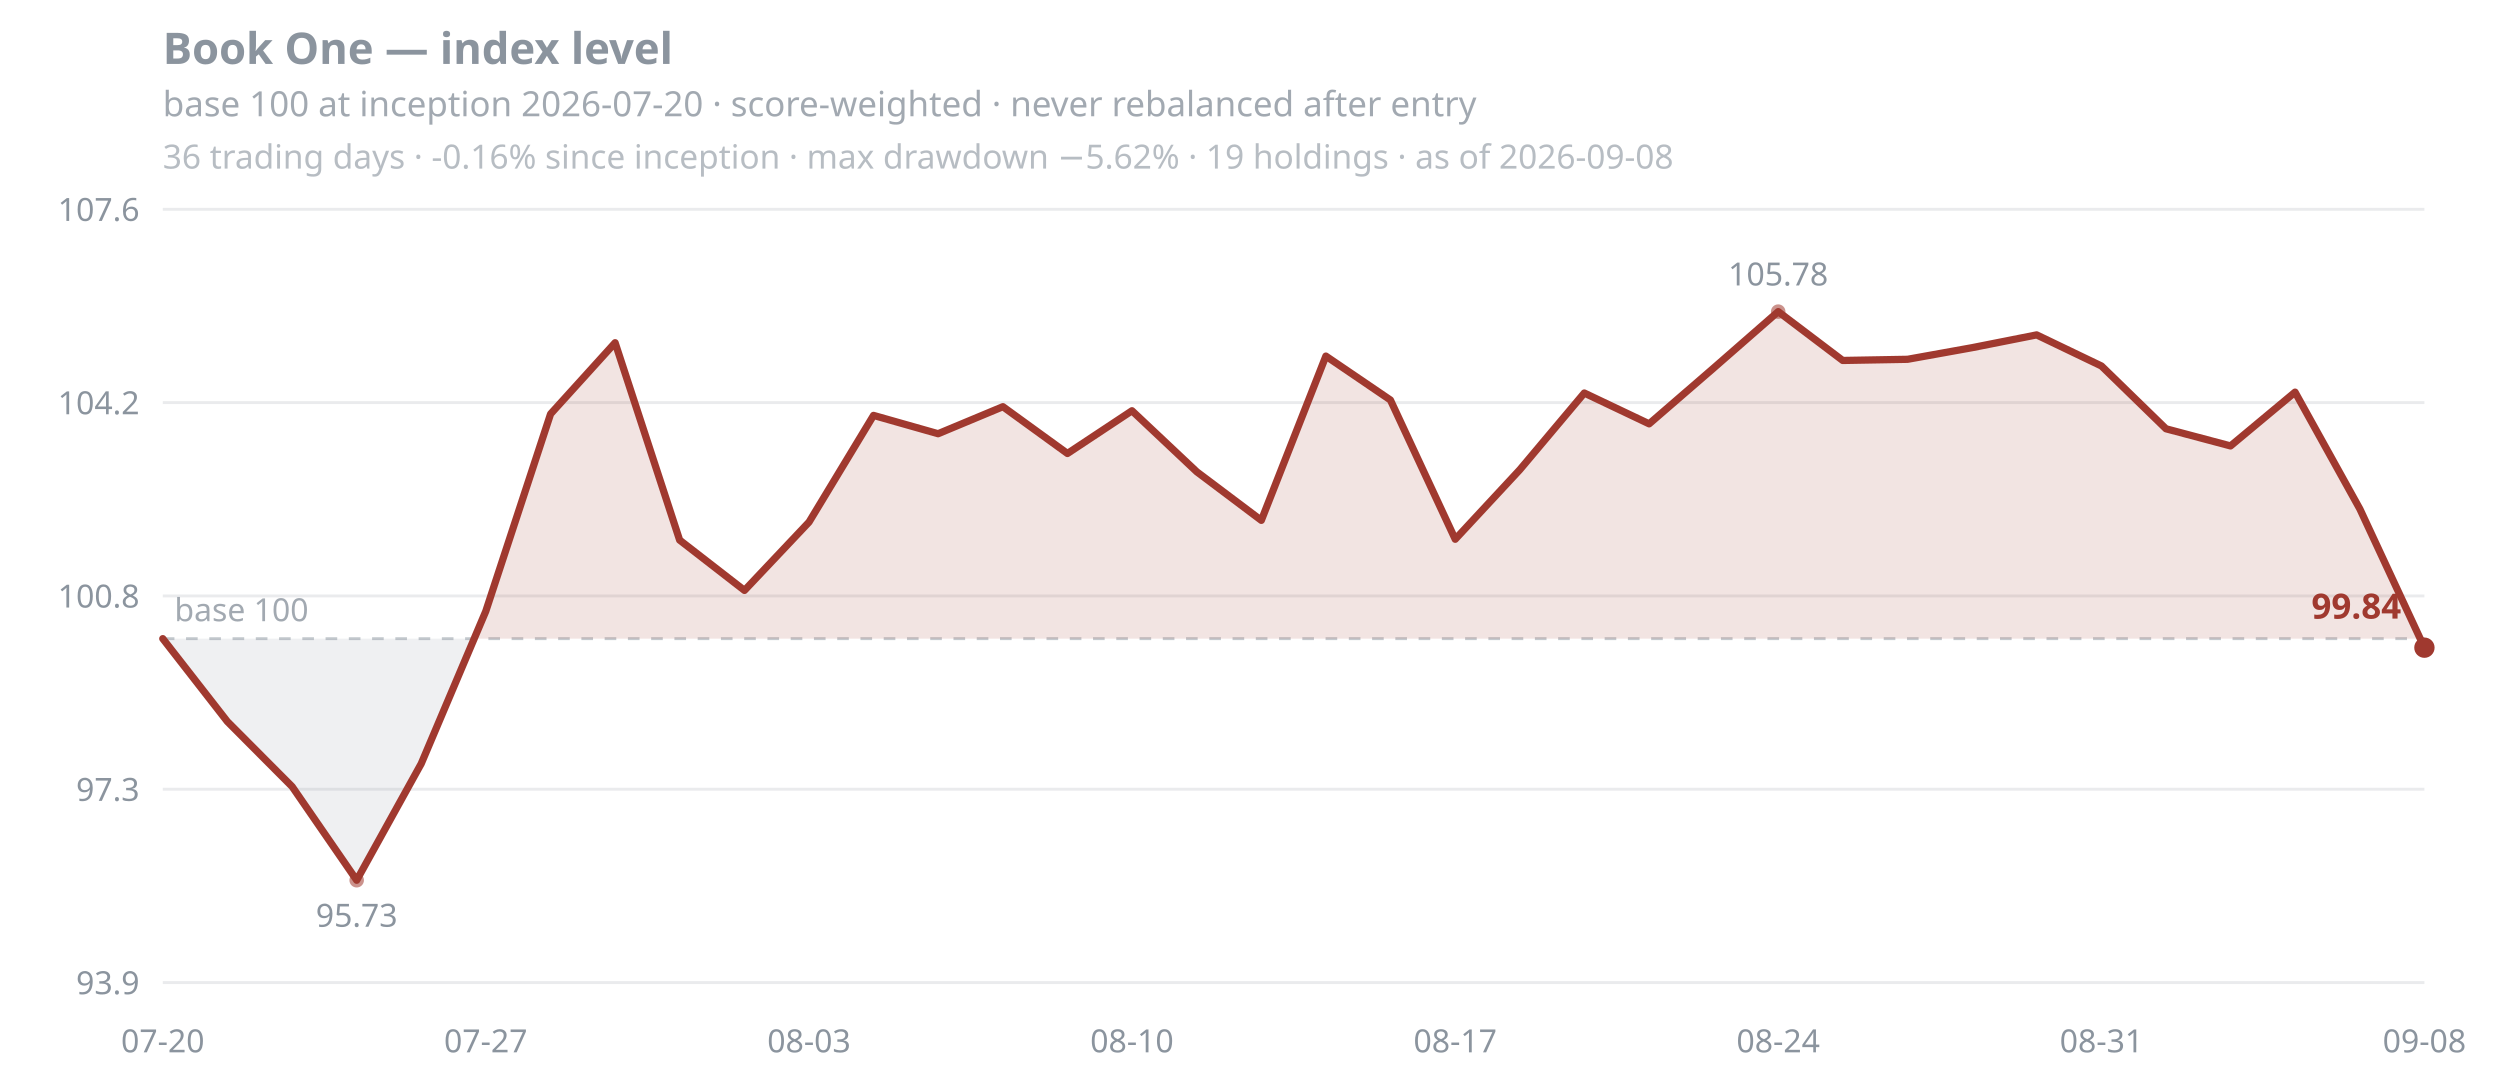
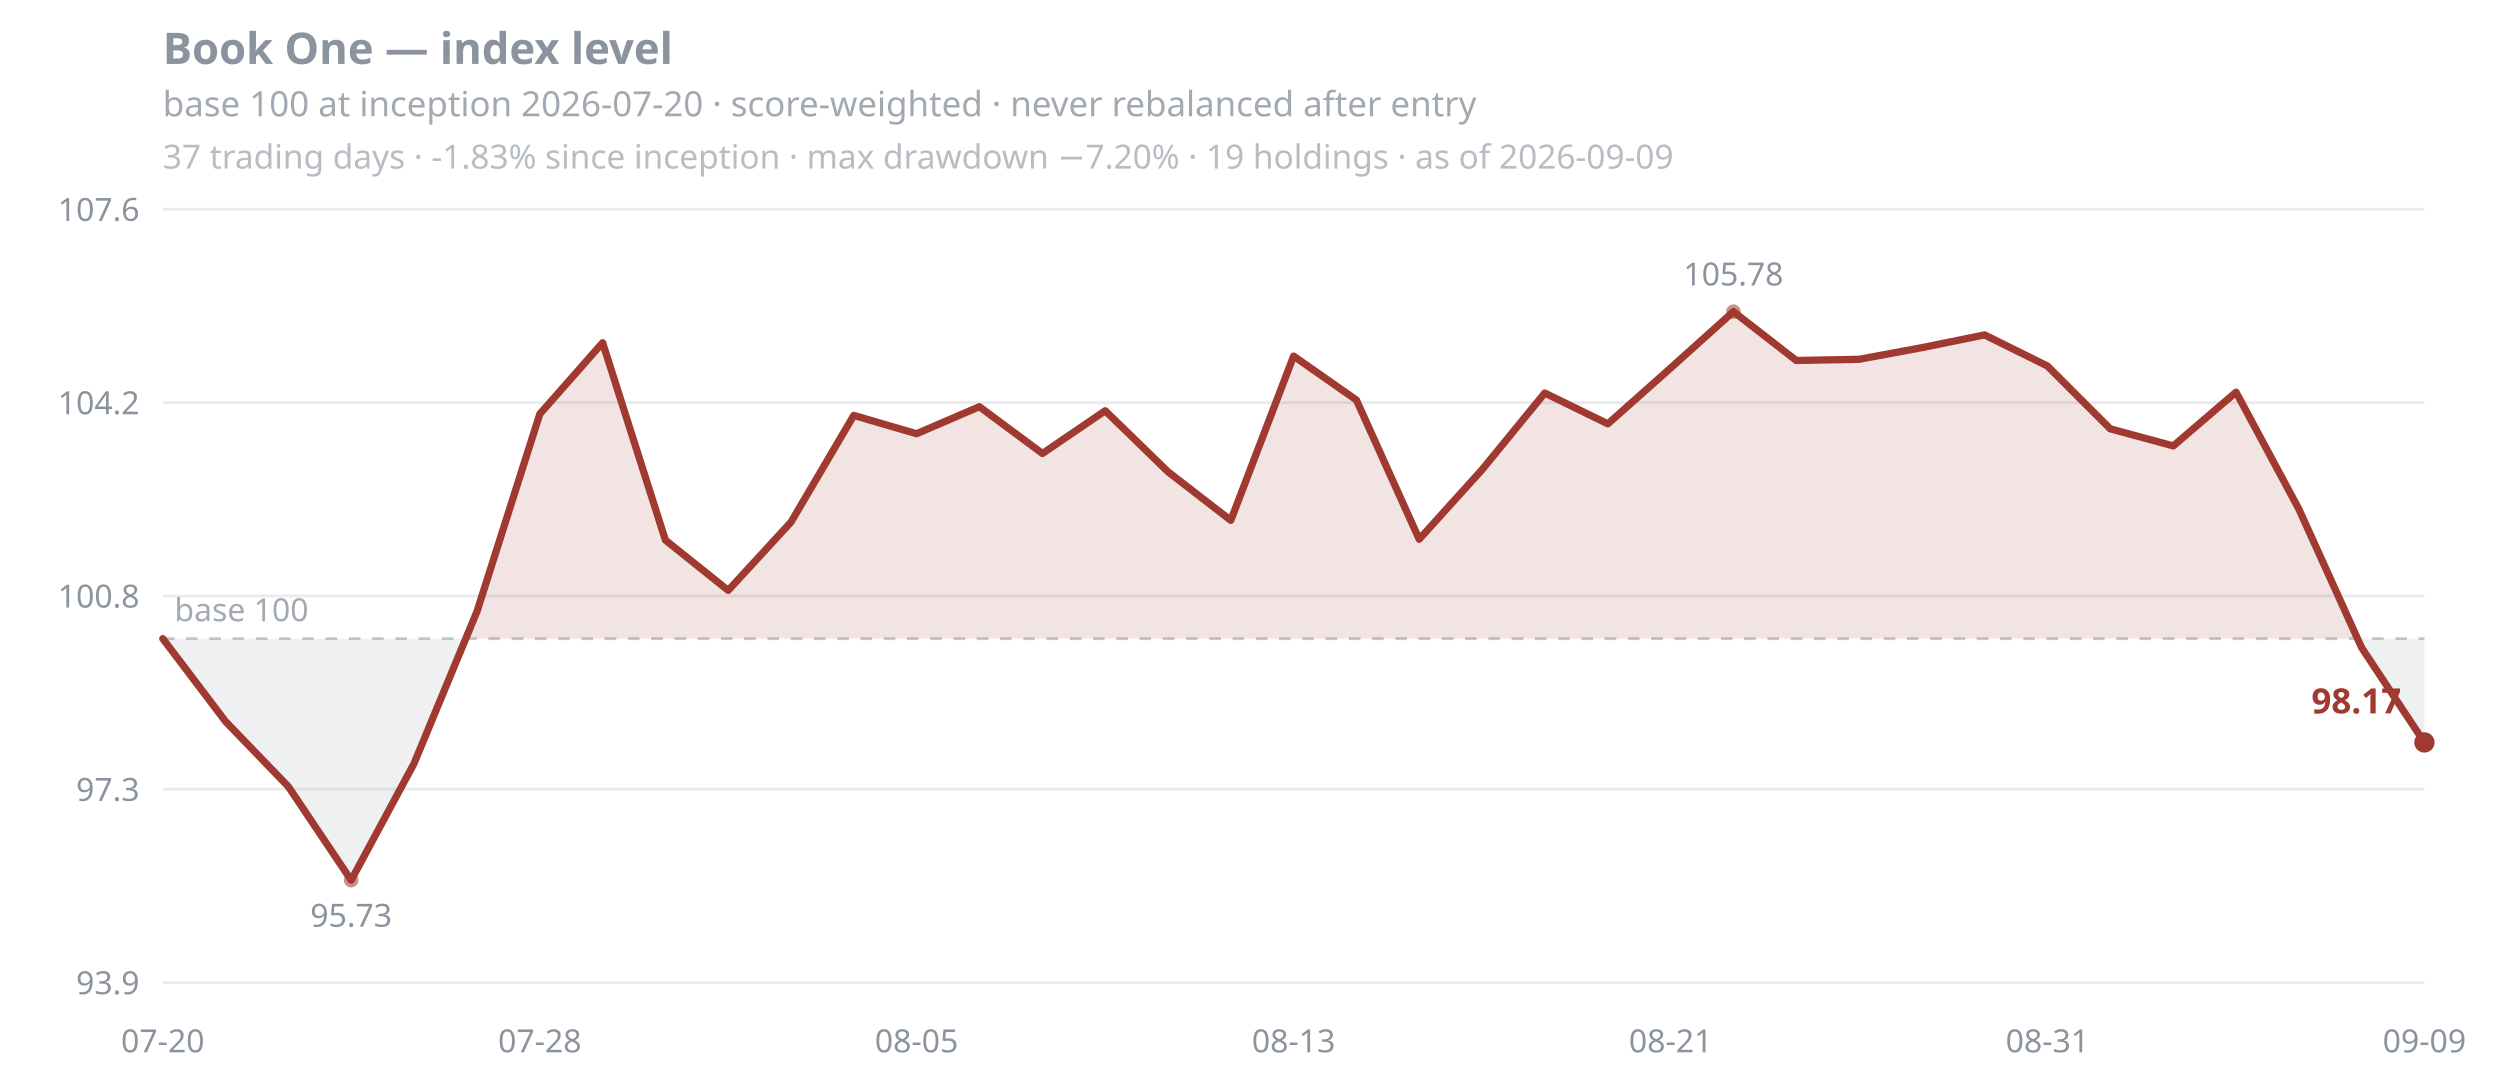
<svg xmlns="http://www.w3.org/2000/svg" viewBox="0 0 860 372" font-family="ui-sans-serif,system-ui,sans-serif">
  <text x="56" y="22" font-size="15" font-weight="600" fill="#8b949e">Book One — index level</text>
  <text x="56" y="40" font-size="12" fill="#8b949e" opacity="0.8">base 100 at inception 2026-07-20 · score-weighted · never rebalanced after entry</text>
-   <text x="56" y="58" font-size="11.5" fill="#8b949e" opacity="0.62">36 trading days · -0.16% since inception · max drawdown −5.62% · 19 holdings · as of 2026-09-08</text>
+   <text x="56" y="58" font-size="11.5" fill="#8b949e" opacity="0.62">37 trading days · -1.83% since inception · max drawdown −7.20% · 19 holdings · as of 2026-09-09</text>
  <line x1="56" y1="338.0" x2="834" y2="338.0" stroke="#8b949e" stroke-opacity="0.18" />
  <text x="48" y="342.0" font-size="11" fill="#8b949e" text-anchor="end">93.9</text>
  <line x1="56" y1="271.5" x2="834" y2="271.5" stroke="#8b949e" stroke-opacity="0.18" />
  <text x="48" y="275.5" font-size="11" fill="#8b949e" text-anchor="end">97.3</text>
  <line x1="56" y1="205.0" x2="834" y2="205.0" stroke="#8b949e" stroke-opacity="0.18" />
  <text x="48" y="209.0" font-size="11" fill="#8b949e" text-anchor="end">100.8</text>
  <line x1="56" y1="138.5" x2="834" y2="138.5" stroke="#8b949e" stroke-opacity="0.18" />
  <text x="48" y="142.5" font-size="11" fill="#8b949e" text-anchor="end">104.2</text>
  <line x1="56" y1="72.0" x2="834" y2="72.0" stroke="#8b949e" stroke-opacity="0.18" />
  <text x="48" y="76.0" font-size="11" fill="#8b949e" text-anchor="end">107.6</text>
  <line x1="56" y1="219.7" x2="834" y2="219.7" stroke="#8b949e" stroke-opacity="0.5" stroke-dasharray="4 4" />
  <text x="60" y="213.7" font-size="11" fill="#8b949e" text-anchor="start" opacity="0.8">base 100</text>
  <text x="56.0" y="362" font-size="11" fill="#8b949e" text-anchor="middle">07-20</text>
-   <text x="167.1" y="362" font-size="11" fill="#8b949e" text-anchor="middle">07-27</text>
-   <text x="278.3" y="362" font-size="11" fill="#8b949e" text-anchor="middle">08-03</text>
-   <text x="389.4" y="362" font-size="11" fill="#8b949e" text-anchor="middle">08-10</text>
-   <text x="500.6" y="362" font-size="11" fill="#8b949e" text-anchor="middle">08-17</text>
-   <text x="611.7" y="362" font-size="11" fill="#8b949e" text-anchor="middle">08-24</text>
-   <text x="722.9" y="362" font-size="11" fill="#8b949e" text-anchor="middle">08-31</text>
-   <text x="834.0" y="362" font-size="11" fill="#8b949e" text-anchor="middle">09-08</text>
+   <text x="185.7" y="362" font-size="11" fill="#8b949e" text-anchor="middle">07-28</text>
+   <text x="315.3" y="362" font-size="11" fill="#8b949e" text-anchor="middle">08-05</text>
+   <text x="445.0" y="362" font-size="11" fill="#8b949e" text-anchor="middle">08-13</text>
+   <text x="574.7" y="362" font-size="11" fill="#8b949e" text-anchor="middle">08-21</text>
+   <text x="704.3" y="362" font-size="11" fill="#8b949e" text-anchor="middle">08-31</text>
+   <text x="834.0" y="362" font-size="11" fill="#8b949e" text-anchor="middle">09-09</text>
  <defs>
    <clipPath id="above">
      <rect x="56" y="72" width="778" height="147.7" />
    </clipPath>
    <clipPath id="below">
      <rect x="56" y="219.7" width="778" height="118.3" />
    </clipPath>
  </defs>
-   <polygon points="56.0,219.7 56.0,219.7 78.2,248.2 100.5,270.6 122.7,302.8 144.9,262.7 167.1,210.3 189.4,142.4 211.6,117.9 233.8,185.8 256.1,203.1 278.3,179.6 300.5,142.9 322.7,149.2 345.0,139.9 367.2,156.0 389.4,141.3 411.7,162.3 433.9,179.0 456.1,122.5 478.3,137.6 500.6,185.5 522.8,161.6 545.0,135.2 567.3,145.8 589.5,126.6 611.7,107.2 633.9,124.0 656.2,123.6 678.4,119.6 700.6,115.2 722.9,125.9 745.1,147.5 767.3,153.4 789.5,134.9 811.8,175.1 834.0,222.8 834.0,219.7" fill="#a0392f" fill-opacity="0.14" clip-path="url(#above)" />
-   <polygon points="56.0,219.7 56.0,219.7 78.2,248.2 100.5,270.6 122.7,302.8 144.9,262.7 167.1,210.3 189.4,142.4 211.6,117.9 233.8,185.8 256.1,203.1 278.3,179.6 300.5,142.9 322.7,149.2 345.0,139.9 367.2,156.0 389.4,141.3 411.7,162.3 433.9,179.0 456.1,122.5 478.3,137.6 500.6,185.5 522.8,161.6 545.0,135.2 567.3,145.8 589.5,126.6 611.7,107.2 633.9,124.0 656.2,123.6 678.4,119.6 700.6,115.2 722.9,125.9 745.1,147.5 767.3,153.4 789.5,134.9 811.8,175.1 834.0,222.8 834.0,219.7" fill="#8b949e" fill-opacity="0.14" clip-path="url(#below)" />
-   <polyline points="56.0,219.7 78.2,248.2 100.5,270.6 122.7,302.8 144.9,262.7 167.1,210.3 189.4,142.4 211.6,117.9 233.8,185.8 256.1,203.1 278.3,179.6 300.5,142.9 322.7,149.2 345.0,139.9 367.2,156.0 389.4,141.3 411.7,162.3 433.9,179.0 456.1,122.5 478.3,137.6 500.6,185.5 522.8,161.6 545.0,135.2 567.3,145.8 589.5,126.6 611.7,107.2 633.9,124.0 656.2,123.6 678.4,119.6 700.6,115.2 722.9,125.9 745.1,147.5 767.3,153.4 789.5,134.9 811.8,175.1 834.0,222.8" fill="none" stroke="#a0392f" stroke-width="2.5" stroke-linejoin="round" stroke-linecap="round" />
-   <circle cx="122.7" cy="302.8" r="2.5" fill="#a0392f" fill-opacity="0.55" />
-   <text x="122.7" y="318.8" font-size="11" fill="#8b949e" text-anchor="middle">95.73</text>
-   <circle cx="611.7" cy="107.2" r="2.5" fill="#a0392f" fill-opacity="0.55" />
-   <text x="611.7" y="98.2" font-size="11" fill="#8b949e" text-anchor="middle">105.78</text>
-   <circle cx="834.0" cy="222.8" r="3.5" fill="#a0392f" />
-   <text x="826.0" y="212.8" font-size="12" font-weight="600" fill="#a0392f" text-anchor="end">99.84</text>
+   <polygon points="56.0,219.7 56.0,219.7 77.6,248.2 99.2,270.6 120.8,302.8 142.4,262.7 164.1,210.3 185.7,142.4 207.3,117.9 228.9,185.8 250.5,203.1 272.1,179.6 293.7,142.9 315.3,149.2 336.9,139.9 358.6,156.0 380.2,141.3 401.8,162.3 423.4,179.0 445.0,122.5 466.6,137.6 488.2,185.5 509.8,161.6 531.4,135.2 553.1,145.8 574.7,126.6 596.3,107.2 617.9,124.0 639.5,123.6 661.1,119.6 682.7,115.2 704.3,125.9 725.9,147.5 747.6,153.4 769.2,134.9 790.8,175.1 812.4,222.8 834.0,255.4 834.0,219.7" fill="#a0392f" fill-opacity="0.14" clip-path="url(#above)" />
+   <polygon points="56.0,219.7 56.0,219.7 77.6,248.2 99.2,270.6 120.8,302.8 142.4,262.7 164.1,210.3 185.7,142.4 207.3,117.9 228.9,185.8 250.5,203.1 272.1,179.6 293.7,142.9 315.3,149.2 336.9,139.9 358.6,156.0 380.2,141.3 401.8,162.3 423.4,179.0 445.0,122.5 466.6,137.6 488.2,185.5 509.8,161.6 531.4,135.2 553.1,145.8 574.7,126.6 596.3,107.2 617.9,124.0 639.5,123.6 661.1,119.6 682.7,115.2 704.3,125.9 725.9,147.5 747.6,153.4 769.2,134.9 790.8,175.1 812.4,222.8 834.0,255.4 834.0,219.7" fill="#8b949e" fill-opacity="0.14" clip-path="url(#below)" />
+   <polyline points="56.0,219.7 77.6,248.2 99.2,270.6 120.8,302.8 142.4,262.7 164.1,210.3 185.7,142.4 207.3,117.9 228.9,185.8 250.5,203.1 272.1,179.6 293.7,142.9 315.3,149.2 336.9,139.9 358.6,156.0 380.2,141.3 401.8,162.3 423.4,179.0 445.0,122.5 466.6,137.6 488.2,185.5 509.8,161.6 531.4,135.2 553.1,145.8 574.7,126.6 596.3,107.2 617.9,124.0 639.5,123.6 661.1,119.6 682.7,115.2 704.3,125.9 725.9,147.5 747.6,153.4 769.2,134.9 790.8,175.1 812.4,222.8 834.0,255.4" fill="none" stroke="#a0392f" stroke-width="2.5" stroke-linejoin="round" stroke-linecap="round" />
+   <circle cx="120.8" cy="302.8" r="2.5" fill="#a0392f" fill-opacity="0.55" />
+   <text x="120.8" y="318.8" font-size="11" fill="#8b949e" text-anchor="middle">95.73</text>
+   <circle cx="596.3" cy="107.2" r="2.5" fill="#a0392f" fill-opacity="0.55" />
+   <text x="596.3" y="98.2" font-size="11" fill="#8b949e" text-anchor="middle">105.78</text>
+   <circle cx="834.0" cy="255.4" r="3.5" fill="#a0392f" />
+   <text x="826.0" y="245.4" font-size="12" font-weight="600" fill="#a0392f" text-anchor="end">98.17</text>
</svg>
